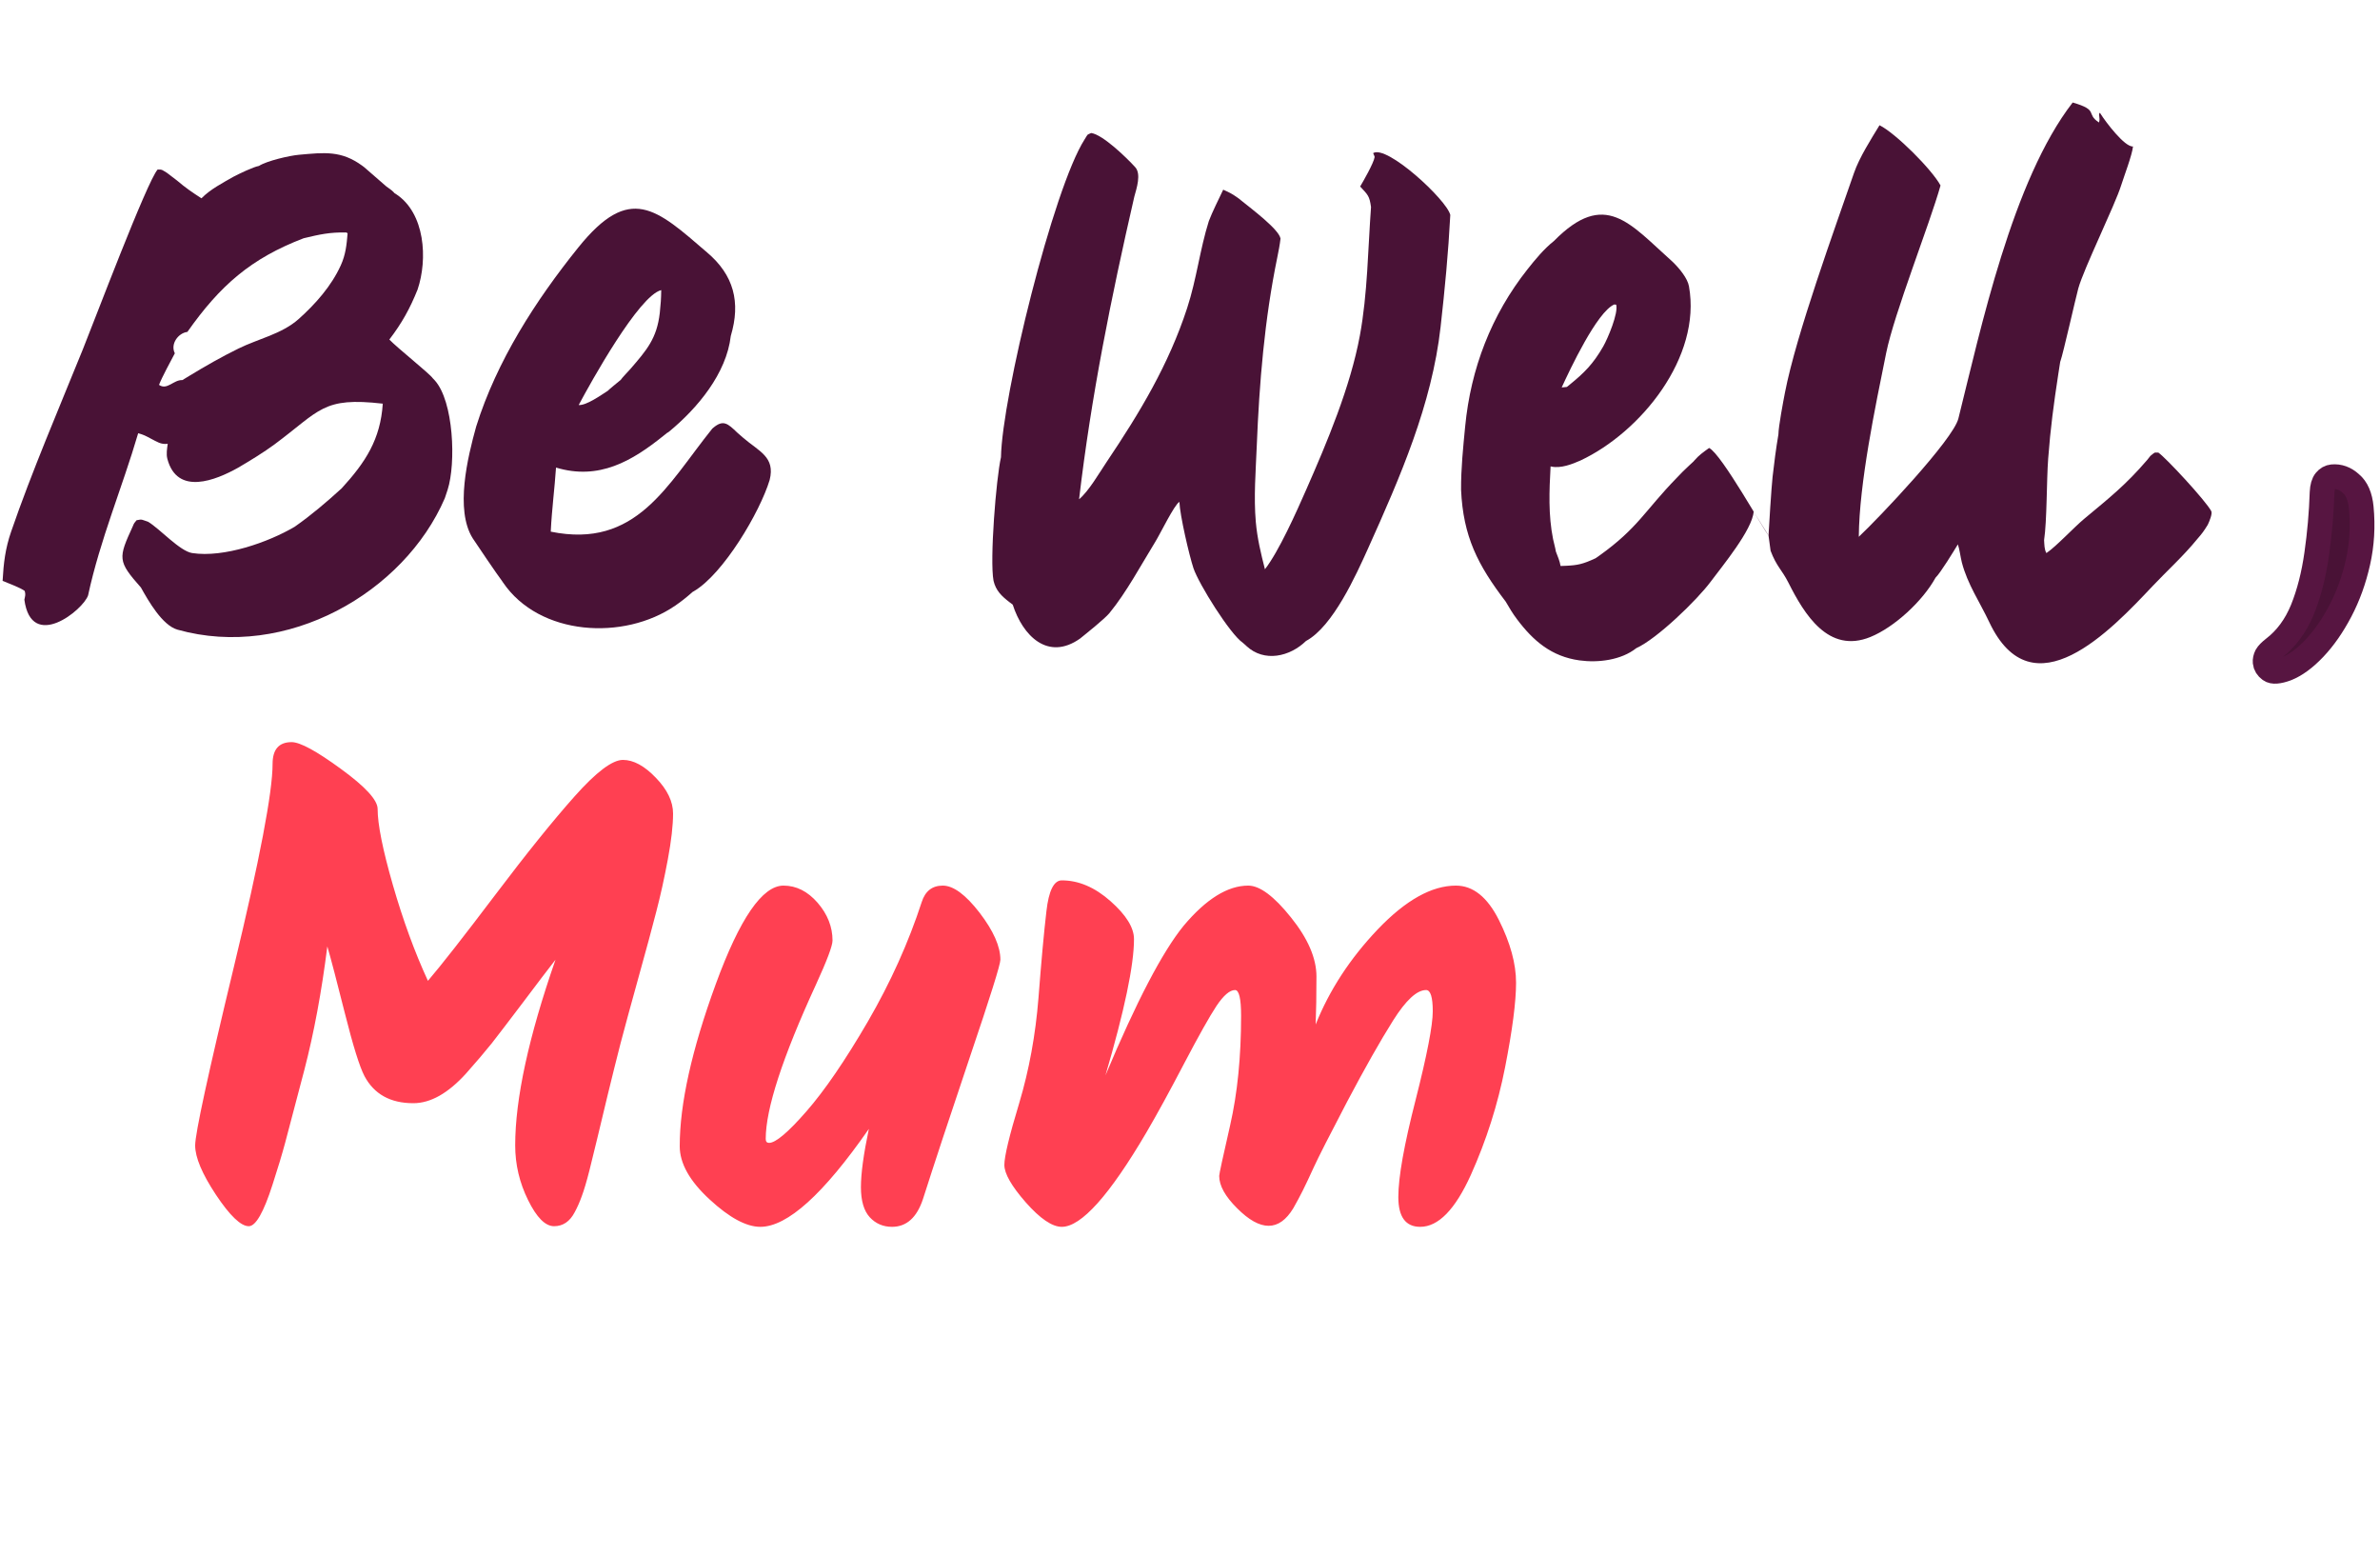
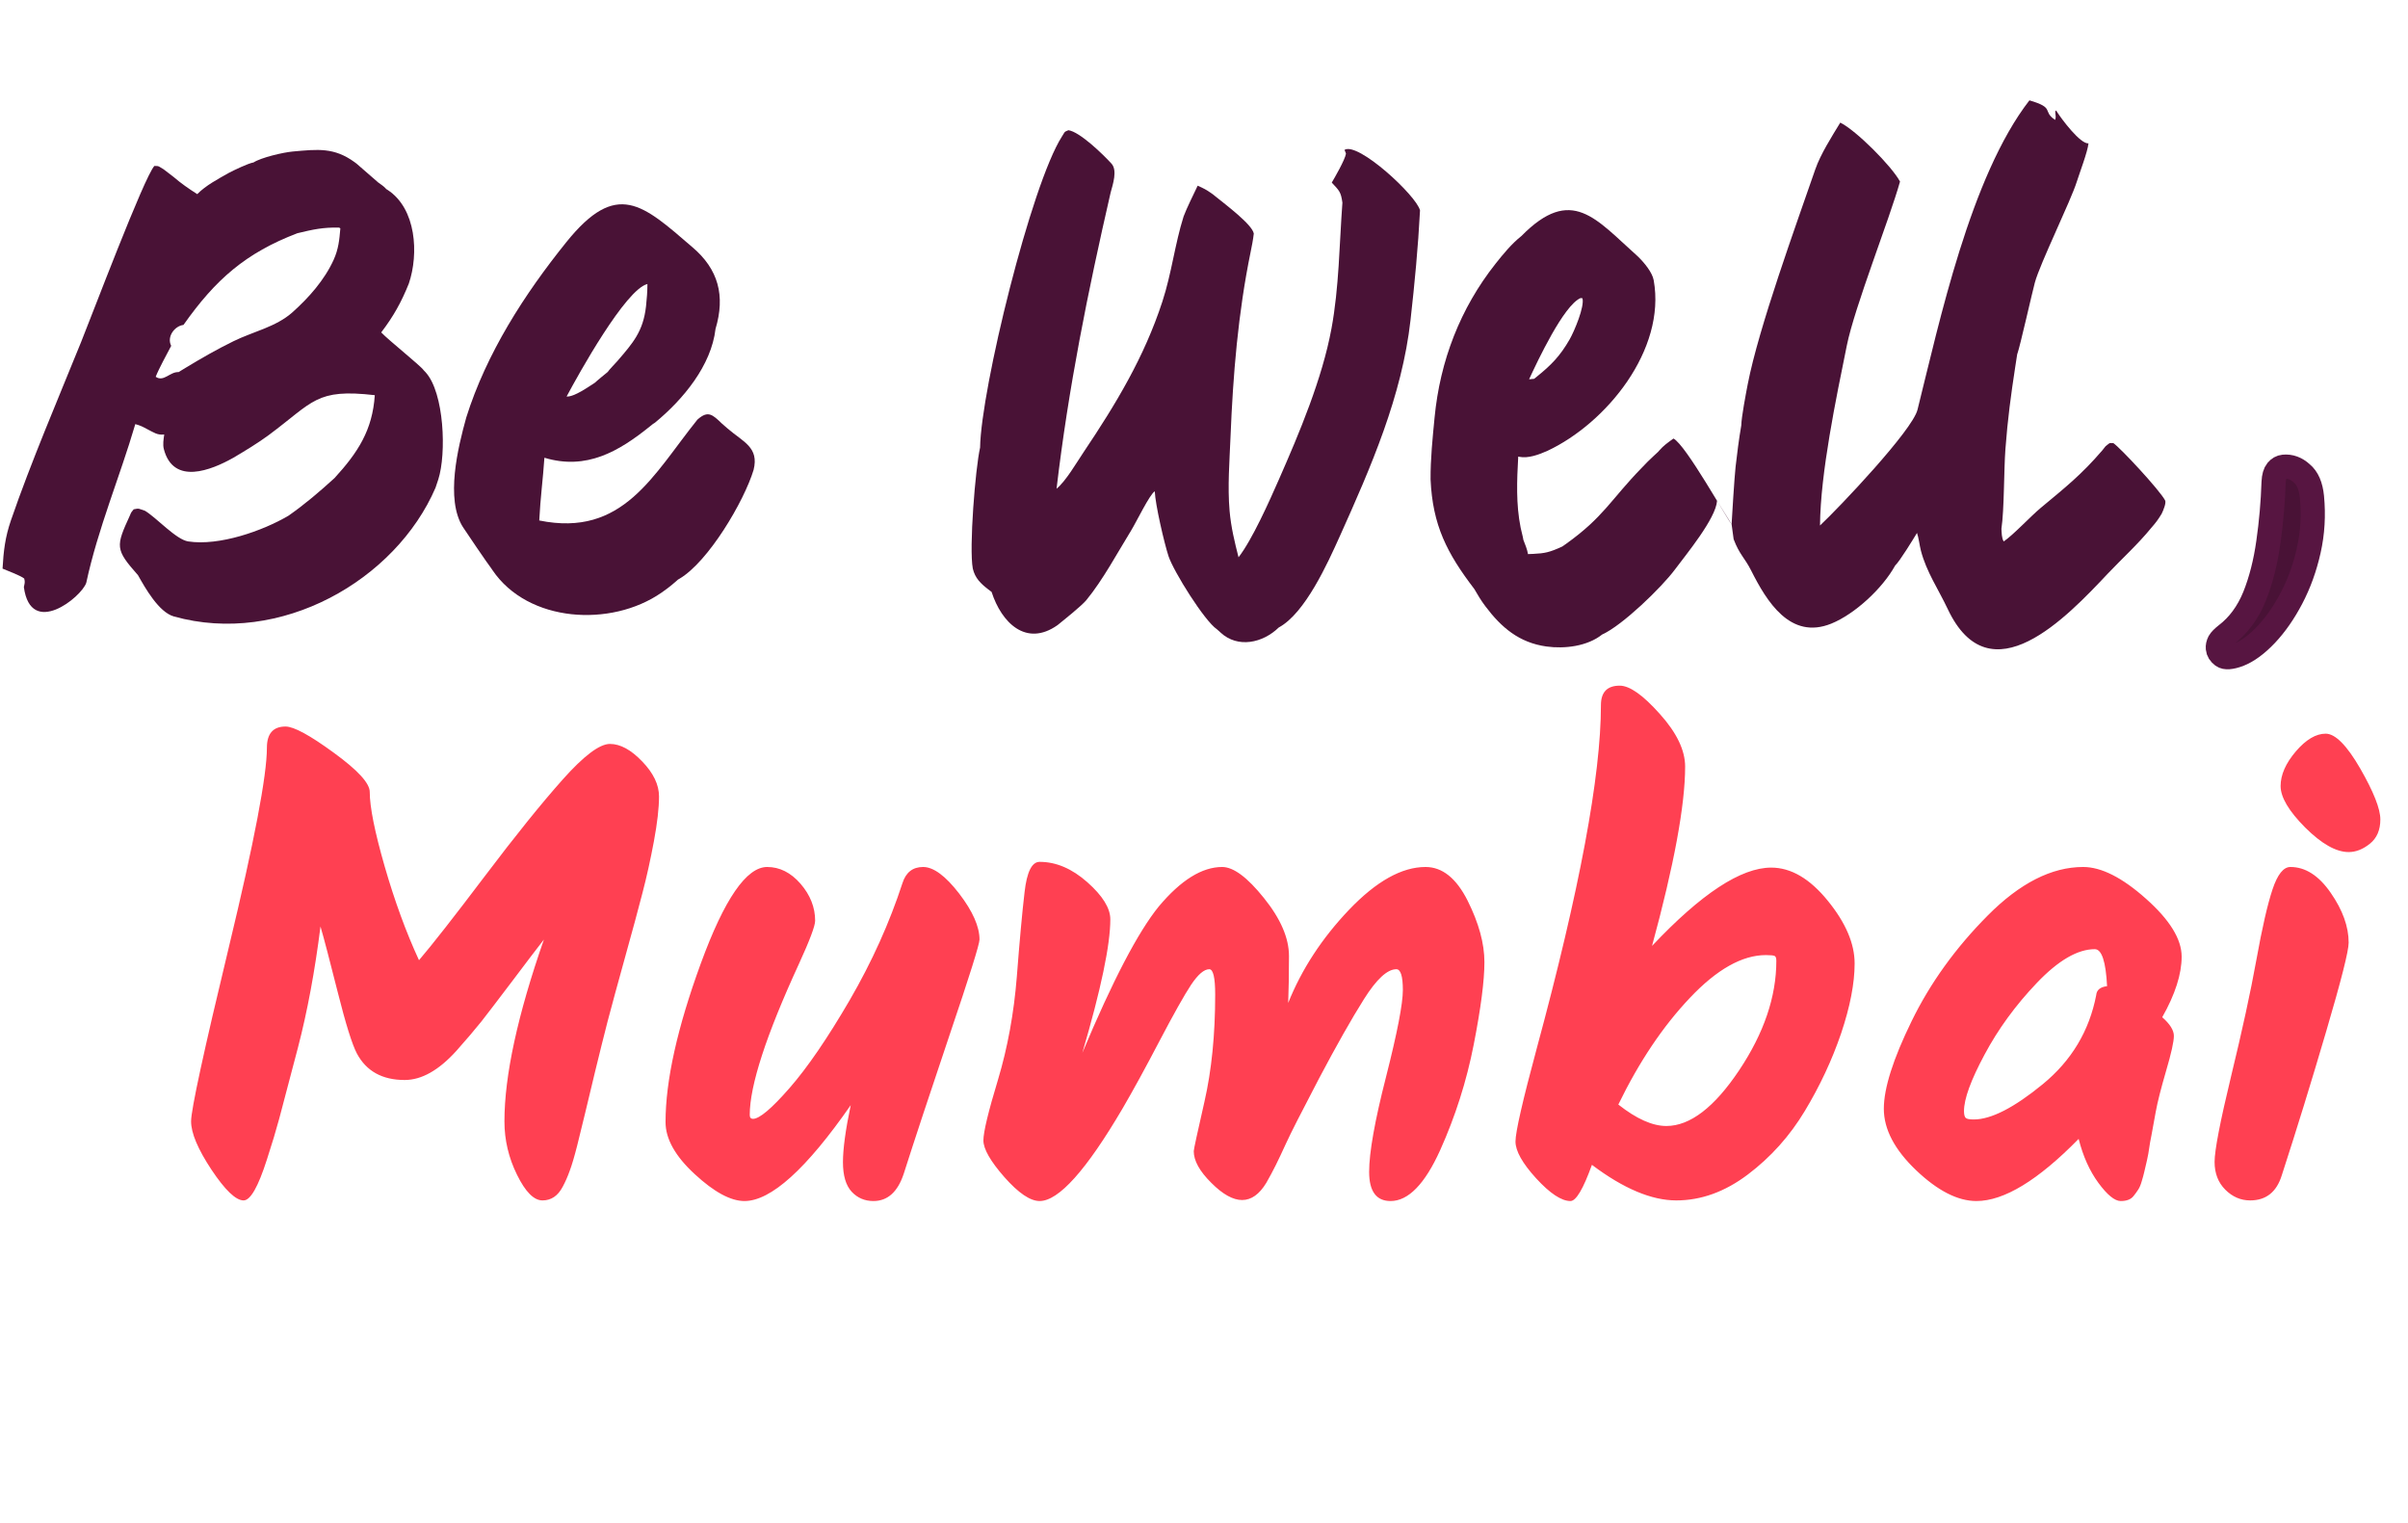
- <svg xmlns="http://www.w3.org/2000/svg" width="150" height="98" viewBox="0 0 150 98" fill="none">
+ <svg xmlns="http://www.w3.org/2000/svg" width="155" height="98" viewBox="0 0 155 98" fill="none">
  <path d="M144.103 42.137C143.593 42.322 143.247 42.347 143.064 42.212C142.88 42.076 142.78 41.916 142.762 41.73C142.749 41.595 142.778 41.456 142.85 41.313C142.922 41.187 143.07 41.037 143.291 40.862C144.084 40.258 144.693 39.434 145.12 38.389C145.532 37.362 145.828 36.202 146.01 34.908C146.193 33.632 146.307 32.336 146.35 31.021C146.368 30.679 146.438 30.434 146.56 30.287C146.682 30.139 146.827 30.057 146.996 30.04C147.417 30 147.805 30.141 148.16 30.464C148.529 30.769 148.748 31.275 148.817 31.983C148.93 33.164 148.862 34.31 148.612 35.423C148.362 36.537 147.993 37.559 147.504 38.491C147.015 39.423 146.47 40.207 145.867 40.844C145.265 41.48 144.677 41.911 144.103 42.137Z" fill="#491236" stroke="#571541" stroke-width="1.559" />
  <path fill-rule="evenodd" clip-rule="evenodd" d="M18.839 9.752C20.467 9.605 21.507 9.48 22.823 10.436L22.951 10.532L24.351 11.749C24.497 11.855 24.679 11.972 24.806 12.105L24.856 12.164L24.946 12.22C26.798 13.423 26.965 16.334 26.318 18.245C25.835 19.446 25.33 20.358 24.538 21.394C25.054 21.933 27.085 23.546 27.276 23.834L27.396 23.96C28.597 25.28 28.745 29.195 28.212 30.857L28.034 31.392C25.468 37.343 18.056 41.599 11.191 39.675C10.225 39.404 9.349 37.851 8.882 37.019C7.402 35.346 7.447 35.174 8.371 33.155C8.444 32.962 8.479 32.933 8.607 32.779C8.983 32.699 8.921 32.745 9.336 32.876C10.086 33.33 11.335 34.728 12.114 34.847C14.107 35.152 16.912 34.17 18.575 33.188C19.635 32.446 20.577 31.639 21.532 30.77C23.042 29.121 23.978 27.68 24.125 25.434C20.327 24.997 20.187 25.858 17.301 28C16.629 28.498 15.727 29.049 14.997 29.475C13.613 30.25 11.164 31.258 10.547 28.907C10.469 28.609 10.529 28.27 10.571 27.965C10.127 28.017 9.895 27.832 9.489 27.627C9.168 27.457 9.063 27.396 8.709 27.296C7.716 30.689 6.306 34.007 5.552 37.512C5.248 38.43 1.978 41.075 1.536 37.785C1.585 37.544 1.625 37.46 1.557 37.234C1.315 37.042 0.506 36.742 0.164 36.598C0.227 35.47 0.332 34.571 0.701 33.499C1.985 29.763 3.752 25.64 5.219 22.017C5.911 20.308 9.273 11.406 9.936 10.681C10.249 10.67 10.233 10.724 10.532 10.897L11.162 11.379C11.675 11.819 12.132 12.132 12.697 12.495C13.25 11.93 14.031 11.525 14.721 11.132C15.059 10.954 15.97 10.514 16.319 10.455C16.814 10.137 18.225 9.808 18.839 9.752ZM21.826 14.648C20.788 14.626 20.15 14.768 19.139 15.011C15.814 16.283 13.874 17.985 11.81 20.913C11.246 20.978 10.719 21.666 11.019 22.26C10.747 22.783 10.22 23.738 10.022 24.25C10.534 24.609 10.941 23.918 11.494 23.949L11.933 23.681C12.952 23.063 13.946 22.492 15.027 21.962C16.271 21.347 17.763 21.047 18.821 20.103C19.878 19.16 20.888 18.02 21.477 16.721C21.788 16.037 21.847 15.424 21.908 14.696L21.826 14.648Z" fill="#491236" />
  <path fill-rule="evenodd" clip-rule="evenodd" d="M36.453 15.586C39.707 11.548 41.364 13.151 44.56 15.902C46.247 17.327 46.695 19.038 46.058 21.167C45.786 23.534 43.964 25.717 42.165 27.199C42.143 27.217 42.119 27.233 42.096 27.247L42.033 27.282L41.839 27.439C39.836 29.053 37.752 30.277 35.043 29.461C34.952 30.823 34.783 32.046 34.711 33.498C40.112 34.604 42.046 30.546 44.889 27.01L44.951 26.956C45.581 26.425 45.864 26.678 46.463 27.256L46.831 27.577C47.84 28.449 48.872 28.784 48.508 30.242C47.893 32.271 45.594 36.159 43.73 37.252L43.642 37.302L43.512 37.418C43.208 37.685 42.888 37.933 42.554 38.161C39.333 40.378 33.996 40.085 31.7 36.695L31.62 36.576C31.447 36.369 29.923 34.124 29.79 33.912C28.67 32.12 29.47 28.817 30.012 26.872C31.31 22.739 33.753 18.938 36.453 15.586ZM41.674 18.279C40.267 18.62 37.237 24.083 36.471 25.522C36.967 25.55 37.867 24.903 38.304 24.625C38.361 24.554 39.009 24.029 39.123 23.934C39.182 23.826 39.607 23.391 39.73 23.249C40.754 22.063 41.399 21.329 41.583 19.718C41.639 19.179 41.669 18.824 41.674 18.279Z" fill="#491236" />
  <path fill-rule="evenodd" clip-rule="evenodd" d="M68.77 8.381C69.504 8.476 71.026 9.959 71.547 10.534C71.935 10.962 71.638 11.857 71.49 12.393C70.024 18.773 68.774 24.959 68.009 31.456C68.615 30.956 69.284 29.795 69.745 29.109C71.825 26.012 73.653 22.988 74.821 19.408C75.419 17.579 75.623 15.716 76.187 13.929C76.402 13.359 76.823 12.523 77.093 11.951C77.495 12.131 77.645 12.209 77.95 12.421L78.091 12.521L78.213 12.621C78.894 13.172 80.607 14.452 80.705 15.033C80.66 15.431 80.58 15.834 80.5 16.225C79.695 20.141 79.367 24.126 79.207 28.115C79.143 29.703 79.01 31.302 79.148 32.891C79.239 33.918 79.467 34.87 79.723 35.867C80.602 34.738 81.707 32.259 82.32 30.863C83.646 27.848 85.107 24.381 85.706 21.144C86.195 18.501 86.213 15.698 86.409 13.045C86.311 12.343 86.216 12.282 85.724 11.751C85.912 11.437 86.574 10.286 86.637 9.897C86.642 9.863 86.563 9.695 86.542 9.649C87.396 9.095 91.188 12.6 91.405 13.543C91.281 15.929 91.06 18.227 90.794 20.596C90.245 25.496 88.237 30.076 86.233 34.532C85.467 36.231 84.01 39.475 82.312 40.386C81.287 41.383 79.68 41.743 78.566 40.712L78.513 40.661L78.326 40.497C77.526 39.955 75.548 36.79 75.216 35.796C74.946 34.976 74.362 32.462 74.332 31.622C74.013 31.798 73.131 33.624 72.816 34.132C71.93 35.571 70.996 37.322 69.925 38.626C69.625 38.992 68.483 39.9 68.071 40.235C66.045 41.663 64.46 40.064 63.828 38.098L63.614 37.935C63.132 37.562 62.763 37.216 62.618 36.594C62.37 35.281 62.781 30.144 63.087 28.807C63.148 25.033 66.374 11.875 68.361 8.777C68.577 8.444 68.47 8.513 68.77 8.381ZM76.656 14.128C76.639 14.143 76.616 14.166 76.578 14.201L76.656 14.128Z" fill="#491236" />
  <path fill-rule="evenodd" clip-rule="evenodd" d="M130.631 6.459C132.322 6.95 131.423 7.152 132.289 7.718C132.393 7.4 132.211 7.199 132.349 7.106L132.401 7.19C132.696 7.659 133.91 9.281 134.434 9.227C134.372 9.788 133.88 11.069 133.684 11.685C133.296 12.928 131.328 16.924 130.983 18.179C130.823 18.762 130.027 22.298 129.86 22.755L129.846 22.789L129.721 23.595C129.441 25.428 129.233 26.952 129.087 28.895C128.983 30.28 129.015 32.791 128.829 34.035C128.85 34.318 128.839 34.612 128.975 34.848C129.587 34.439 130.721 33.217 131.358 32.689C132.939 31.374 133.974 30.557 135.325 28.983L135.53 28.724C135.84 28.488 135.719 28.514 136.029 28.515C136.488 28.822 139.011 31.539 139.365 32.204C139.451 32.367 139.244 32.859 139.145 33.064C138.895 33.472 138.787 33.614 138.473 33.976C137.618 35.026 136.549 35.995 135.671 36.925C133.06 39.694 128.094 44.973 125.37 39.192C124.77 37.919 124.006 36.818 123.647 35.443C123.56 35.109 123.499 34.583 123.395 34.3C123.16 34.686 122.292 36.113 121.988 36.399C121.175 37.876 119.394 39.52 117.881 40.136C115.229 41.213 113.714 38.692 112.717 36.716C112.299 35.888 111.966 35.696 111.592 34.703L111.461 33.738L110.524 32.232C110.452 33.37 108.537 35.682 107.813 36.655C106.958 37.805 104.435 40.251 103.127 40.839C102.177 41.596 100.715 41.772 99.544 41.609C97.788 41.365 96.64 40.389 95.611 39.018C95.321 38.634 95.137 38.316 94.896 37.904C93.138 35.603 92.215 33.804 92.084 30.859C92.075 29.528 92.215 28.187 92.342 26.872C92.693 23.227 93.991 19.849 96.267 16.972C96.751 16.36 97.312 15.678 97.933 15.188C101.167 11.906 102.723 14.098 105.389 16.47L105.464 16.542C105.847 16.918 106.357 17.533 106.447 18.037C107.252 22.509 103.405 27.236 99.605 29.017C99.073 29.252 98.379 29.521 97.783 29.399L97.726 29.386C97.641 30.936 97.577 32.445 97.883 33.969C97.931 34.213 98.025 34.514 98.058 34.748C98.173 35.05 98.303 35.345 98.355 35.662L98.696 35.649C99.43 35.615 99.757 35.548 100.567 35.171L100.808 35.002C103.235 33.269 103.68 32.159 105.666 30.12C105.935 29.829 106.182 29.589 106.452 29.338L106.731 29.08L106.792 29.009C107.094 28.663 107.332 28.507 107.717 28.225C108.507 28.607 111.213 33.493 111.461 33.738C111.478 33.377 111.645 30.679 111.717 30.049C111.816 29.18 111.927 28.293 112.085 27.37C112.091 26.865 112.386 25.311 112.498 24.734C113.209 21.062 115.631 14.428 116.849 10.897C117.182 9.932 117.921 8.768 118.457 7.891C119.477 8.394 121.767 10.69 122.302 11.686C121.612 14.145 119.385 19.731 118.875 22.248C118.192 25.624 117.18 30.418 117.151 33.822C118.41 32.644 123.096 27.7 123.427 26.373C124.834 20.749 126.828 11.364 130.631 6.459ZM101.736 19.185C100.647 19.658 98.959 23.257 98.426 24.412L98.75 24.381L98.934 24.233C99.834 23.505 100.414 22.93 101.041 21.834C101.33 21.328 102.009 19.73 101.86 19.196L101.736 19.185Z" fill="#491236" />
-   <path d="M18.38 46.76L18.38 46.76Q19.18 46.76 21.49 48.45Q23.80 50.13 23.80 50.97L23.80 50.97Q23.80 52.42 24.76 55.76Q25.72 59.09 26.97 61.80L26.97 61.80Q28.22 60.34 31.20 56.40Q34.17 52.47 36.22 50.17Q38.26 47.88 39.26 47.88Q40.26 47.88 41.34 49.01Q42.42 50.13 42.42 51.26Q42.42 52.38 42.09 54.15Q41.76 55.92 41.36 57.45Q40.97 58.97 40.24 61.59Q39.51 64.22 39.11 65.74Q38.72 67.26 38.30 68.99Q37.88 70.72 37.65 71.70Q37.42 72.67 37.15 73.74Q36.88 74.80 36.67 75.36Q36.47 75.92 36.22 76.38L36.22 76.38Q35.76 77.26 34.92 77.26Q34.09 77.26 33.28 75.61Q32.47 73.97 32.47 72.17L32.47 72.17Q32.47 67.76 35.01 60.47L35.01 60.47Q34.30 61.38 32.97 63.15Q31.63 64.92 30.99 65.74Q30.34 66.55 29.38 67.63L29.38 67.63Q27.68 69.51 26.05 69.51L26.05 69.51Q23.88 69.51 22.97 67.80L22.97 67.80Q22.51 66.92 21.74 63.86Q20.97 60.80 20.63 59.63L20.63 59.63Q20.09 63.92 19.18 67.42Q18.26 70.92 17.97 72.01Q17.68 73.09 17.18 74.63L17.18 74.63Q16.34 77.26 15.68 77.26L15.68 77.26Q14.93 77.26 13.61 75.28Q12.30 73.30 12.30 72.17Q12.30 71.05 14.74 60.92Q17.18 50.80 17.18 48.13L17.18 48.13Q17.18 46.76 18.38 46.76ZM58.09 56.84L58.09 56.84Q58.42 55.80 59.42 55.80Q60.42 55.80 61.74 57.51Q63.05 59.22 63.05 60.47L63.05 60.47Q63.05 60.92 61.13 66.59Q59.22 72.26 58.17 75.55L58.17 75.55Q57.59 77.30 56.22 77.30L56.22 77.30Q55.38 77.30 54.82 76.70Q54.26 76.09 54.26 74.80Q54.26 73.51 54.76 71.13L54.76 71.13Q50.47 77.30 47.92 77.30L47.92 77.30Q46.59 77.30 44.72 75.57Q42.84 73.84 42.84 72.22L42.84 72.22Q42.84 68.22 45.11 62.01Q47.38 55.80 49.38 55.80L49.38 55.80Q50.59 55.80 51.53 56.88Q52.47 57.97 52.47 59.26L52.47 59.26Q52.47 59.76 51.42 62.05L51.42 62.05Q48.26 68.92 48.26 71.76L48.26 71.76Q48.26 72.01 48.47 72.01L48.47 72.01Q49.09 72.01 50.82 70.03Q52.55 68.05 54.70 64.36Q56.84 60.67 58.09 56.84ZM91.76 55.80L91.76 55.80Q93.38 55.80 94.47 57.97Q95.55 60.13 95.55 61.92Q95.55 63.72 94.86 67.24Q94.17 70.76 92.70 74.03Q91.22 77.30 89.51 77.30L89.51 77.30Q88.13 77.30 88.13 75.42Q88.13 73.55 89.22 69.30Q90.30 65.05 90.30 63.72Q90.30 62.38 89.88 62.38L89.88 62.38Q89.01 62.38 87.80 64.30Q86.59 66.22 84.90 69.42Q83.22 72.63 82.80 73.55Q82.38 74.47 82.11 75.01Q81.84 75.55 81.51 76.13L81.51 76.13Q80.17 78.34 77.97 76.13L77.97 76.13Q76.84 75.01 76.84 74.09L76.84 74.09Q76.84 73.92 77.53 70.90Q78.22 67.88 78.22 64.01L78.22 64.01Q78.22 62.38 77.84 62.38L77.84 62.38Q77.34 62.38 76.67 63.38Q76.01 64.38 74.63 67.01Q73.26 69.63 72.26 71.34L72.26 71.34Q68.76 77.30 66.92 77.30L66.92 77.30Q66.01 77.30 64.65 75.76Q63.30 74.22 63.30 73.40Q63.30 72.59 64.24 69.49Q65.17 66.38 65.45 62.88Q65.72 59.38 65.95 57.42Q66.17 55.47 66.92 55.47L66.92 55.47Q68.51 55.47 69.99 56.78Q71.47 58.09 71.47 59.17L71.47 59.17Q71.47 61.63 69.67 67.76L69.67 67.76Q72.59 60.80 74.59 58.34L74.59 58.34Q76.72 55.80 78.67 55.80L78.67 55.80Q79.76 55.80 81.36 57.80Q82.97 59.80 82.97 61.53Q82.97 63.26 82.92 64.55L82.92 64.55Q84.22 61.30 86.84 58.55Q89.47 55.80 91.76 55.80Z" fill="#FF4052" />
+   <path d="M18.38 46.76L18.38 46.76Q19.18 46.76 21.49 48.45Q23.80 50.13 23.80 50.97L23.80 50.97Q23.80 52.42 24.76 55.76Q25.72 59.09 26.97 61.80L26.97 61.80Q28.22 60.34 31.20 56.40Q34.17 52.47 36.22 50.17Q38.26 47.88 39.26 47.88Q40.26 47.88 41.34 49.01Q42.42 50.13 42.42 51.26Q42.42 52.38 42.09 54.15Q41.76 55.92 41.36 57.45Q40.97 58.97 40.24 61.59Q39.51 64.22 39.11 65.74Q38.72 67.26 38.30 68.99Q37.88 70.72 37.65 71.70Q37.42 72.67 37.15 73.74Q36.88 74.80 36.67 75.36Q36.47 75.92 36.22 76.38L36.22 76.38Q35.76 77.26 34.92 77.26Q34.09 77.26 33.28 75.61Q32.47 73.97 32.47 72.17L32.47 72.17Q32.47 67.76 35.01 60.47L35.01 60.47Q34.30 61.38 32.97 63.15Q31.63 64.92 30.99 65.74Q30.34 66.55 29.38 67.63L29.38 67.63Q27.68 69.51 26.05 69.51L26.05 69.51Q23.88 69.51 22.97 67.80L22.97 67.80Q22.51 66.92 21.74 63.86Q20.97 60.80 20.63 59.63L20.63 59.63Q20.09 63.92 19.18 67.42Q18.26 70.92 17.97 72.01Q17.68 73.09 17.18 74.63L17.18 74.63Q16.34 77.26 15.68 77.26L15.68 77.26Q14.93 77.26 13.61 75.28Q12.30 73.30 12.30 72.17Q12.30 71.05 14.74 60.92Q17.18 50.80 17.18 48.13L17.18 48.13Q17.18 46.76 18.38 46.76ZM58.09 56.84L58.09 56.84Q58.42 55.80 59.42 55.80Q60.42 55.80 61.74 57.51Q63.05 59.22 63.05 60.47L63.05 60.47Q63.05 60.92 61.13 66.59Q59.22 72.26 58.17 75.55L58.17 75.55Q57.59 77.30 56.22 77.30L56.22 77.30Q55.38 77.30 54.82 76.70Q54.26 76.09 54.26 74.80Q54.26 73.51 54.76 71.13L54.76 71.13Q50.47 77.30 47.92 77.30L47.92 77.30Q46.59 77.30 44.72 75.57Q42.84 73.84 42.84 72.22L42.84 72.22Q42.84 68.22 45.11 62.01Q47.38 55.80 49.38 55.80L49.38 55.80Q50.59 55.80 51.53 56.88Q52.47 57.97 52.47 59.26L52.47 59.26Q52.47 59.76 51.42 62.05L51.42 62.05Q48.26 68.92 48.26 71.76L48.26 71.76Q48.26 72.01 48.47 72.01L48.47 72.01Q49.09 72.01 50.82 70.03Q52.55 68.05 54.70 64.36Q56.84 60.67 58.09 56.84ZM91.76 55.80L91.76 55.80Q93.38 55.80 94.47 57.97Q95.55 60.13 95.55 61.92Q95.55 63.72 94.86 67.24Q94.17 70.76 92.70 74.03Q91.22 77.30 89.51 77.30L89.51 77.30Q88.13 77.30 88.13 75.42Q88.13 73.55 89.22 69.30Q90.30 65.05 90.30 63.72Q90.30 62.38 89.88 62.38L89.88 62.38Q89.01 62.38 87.80 64.30Q86.59 66.22 84.90 69.42Q83.22 72.63 82.80 73.55Q82.38 74.47 82.11 75.01Q81.84 75.55 81.51 76.13L81.51 76.13Q80.17 78.34 77.97 76.13L77.97 76.13Q76.84 75.01 76.84 74.09L76.84 74.09Q76.84 73.92 77.53 70.90Q78.22 67.88 78.22 64.01L78.22 64.01Q78.22 62.38 77.84 62.38L77.84 62.38Q77.34 62.38 76.67 63.38Q76.01 64.38 74.63 67.01Q73.26 69.63 72.26 71.34L72.26 71.34Q68.76 77.30 66.92 77.30L66.92 77.30Q66.01 77.30 64.65 75.76Q63.30 74.22 63.30 73.40Q63.30 72.59 64.24 69.49Q65.17 66.38 65.45 62.88Q65.72 59.38 65.95 57.42Q66.17 55.47 66.92 55.47L66.92 55.47Q68.51 55.47 69.99 56.78Q71.47 58.09 71.47 59.17L71.47 59.17Q71.47 61.63 69.67 67.76L69.67 67.76Q72.59 60.80 74.59 58.34L74.59 58.34Q76.72 55.80 78.67 55.80L78.67 55.80Q79.76 55.80 81.36 57.80Q82.97 59.80 82.97 61.53Q82.97 63.26 82.92 64.55L82.92 64.55Q84.22 61.30 86.84 58.55Q89.47 55.80 91.76 55.80ZM114.01 55.84L114.01 55.84Q115.92 55.84 117.65 57.97Q119.38 60.09 119.38 62.01Q119.38 63.92 118.51 66.51Q117.63 69.09 116.17 71.51Q114.72 73.92 112.51 75.59Q110.30 77.26 107.90 77.26Q105.51 77.26 102.47 74.97L102.47 74.97Q101.63 77.30 101.09 77.30L101.09 77.30Q100.22 77.30 98.88 75.84Q97.55 74.38 97.55 73.47Q97.55 72.55 98.92 67.47L98.92 67.47Q103.05 52.22 103.05 45.38L103.05 45.38Q103.05 44.13 104.26 44.13L104.26 44.13Q105.22 44.13 106.84 45.95Q108.47 47.76 108.47 49.34L108.47 49.34Q108.47 53.05 106.34 60.88L106.34 60.88Q111.09 55.84 114.01 55.84ZM107.26 72.47L107.26 72.47Q109.55 72.47 111.95 68.88Q114.34 65.30 114.34 61.84L114.34 61.84Q114.34 61.59 114.24 61.53Q114.13 61.47 113.67 61.47L113.67 61.47Q111.38 61.47 108.78 64.22Q106.17 66.97 104.17 71.09L104.17 71.09Q105.92 72.47 107.26 72.47ZM139.18 65.47L139.18 65.47Q139.93 66.13 139.93 66.67Q139.93 67.22 139.43 68.92Q138.93 70.63 138.76 71.57Q138.59 72.51 138.49 73.05Q138.38 73.59 138.34 73.90Q138.30 74.22 138.20 74.67Q138.09 75.13 138.03 75.40Q137.97 75.67 137.86 76.03Q137.76 76.38 137.63 76.57Q137.51 76.76 137.34 76.97L137.34 76.97Q137.09 77.30 136.51 77.30Q135.93 77.30 135.07 76.13Q134.22 74.97 133.80 73.30L133.80 73.30Q129.88 77.30 127.22 77.30L127.22 77.30Q125.42 77.30 123.34 75.32Q121.26 73.34 121.26 71.36Q121.26 69.38 123.05 65.72Q124.84 62.05 127.95 58.92Q131.05 55.80 134.09 55.80L134.09 55.80Q135.84 55.80 138.13 57.84Q140.43 59.88 140.43 61.57Q140.43 63.26 139.18 65.47ZM127.05 72.05L127.05 72.05Q128.72 72.05 131.49 69.78Q134.26 67.51 134.93 64.05L134.93 64.05Q134.97 63.55 135.63 63.47L135.63 63.47Q135.51 61.09 134.84 61.09L134.84 61.09Q133.18 61.09 131.11 63.26Q129.05 65.42 127.74 67.88Q126.42 70.34 126.42 71.51L126.42 71.51Q126.42 71.84 126.53 71.95Q126.63 72.05 127.05 72.05ZM146.80 50.59Q146.80 49.51 147.78 48.36Q148.76 47.22 149.70 47.22Q150.63 47.22 151.93 49.47Q153.22 51.72 153.22 52.74Q153.22 53.76 152.55 54.30Q151.88 54.84 151.18 54.84L151.18 54.84Q149.97 54.84 148.38 53.26Q146.80 51.67 146.80 50.59ZM147.43 55.80L147.43 55.80Q148.88 55.80 150.03 57.47Q151.18 59.13 151.18 60.67L151.18 60.67Q151.18 61.47 149.74 66.36Q148.30 71.26 146.88 75.63L146.88 75.63Q146.38 77.26 144.84 77.26L144.84 77.26Q143.93 77.26 143.24 76.57Q142.55 75.88 142.55 74.78Q142.55 73.67 143.61 69.28Q144.68 64.88 145.24 61.78Q145.80 58.67 146.28 57.24Q146.76 55.80 147.43 55.80Z" fill="#FF4052" />
</svg>
